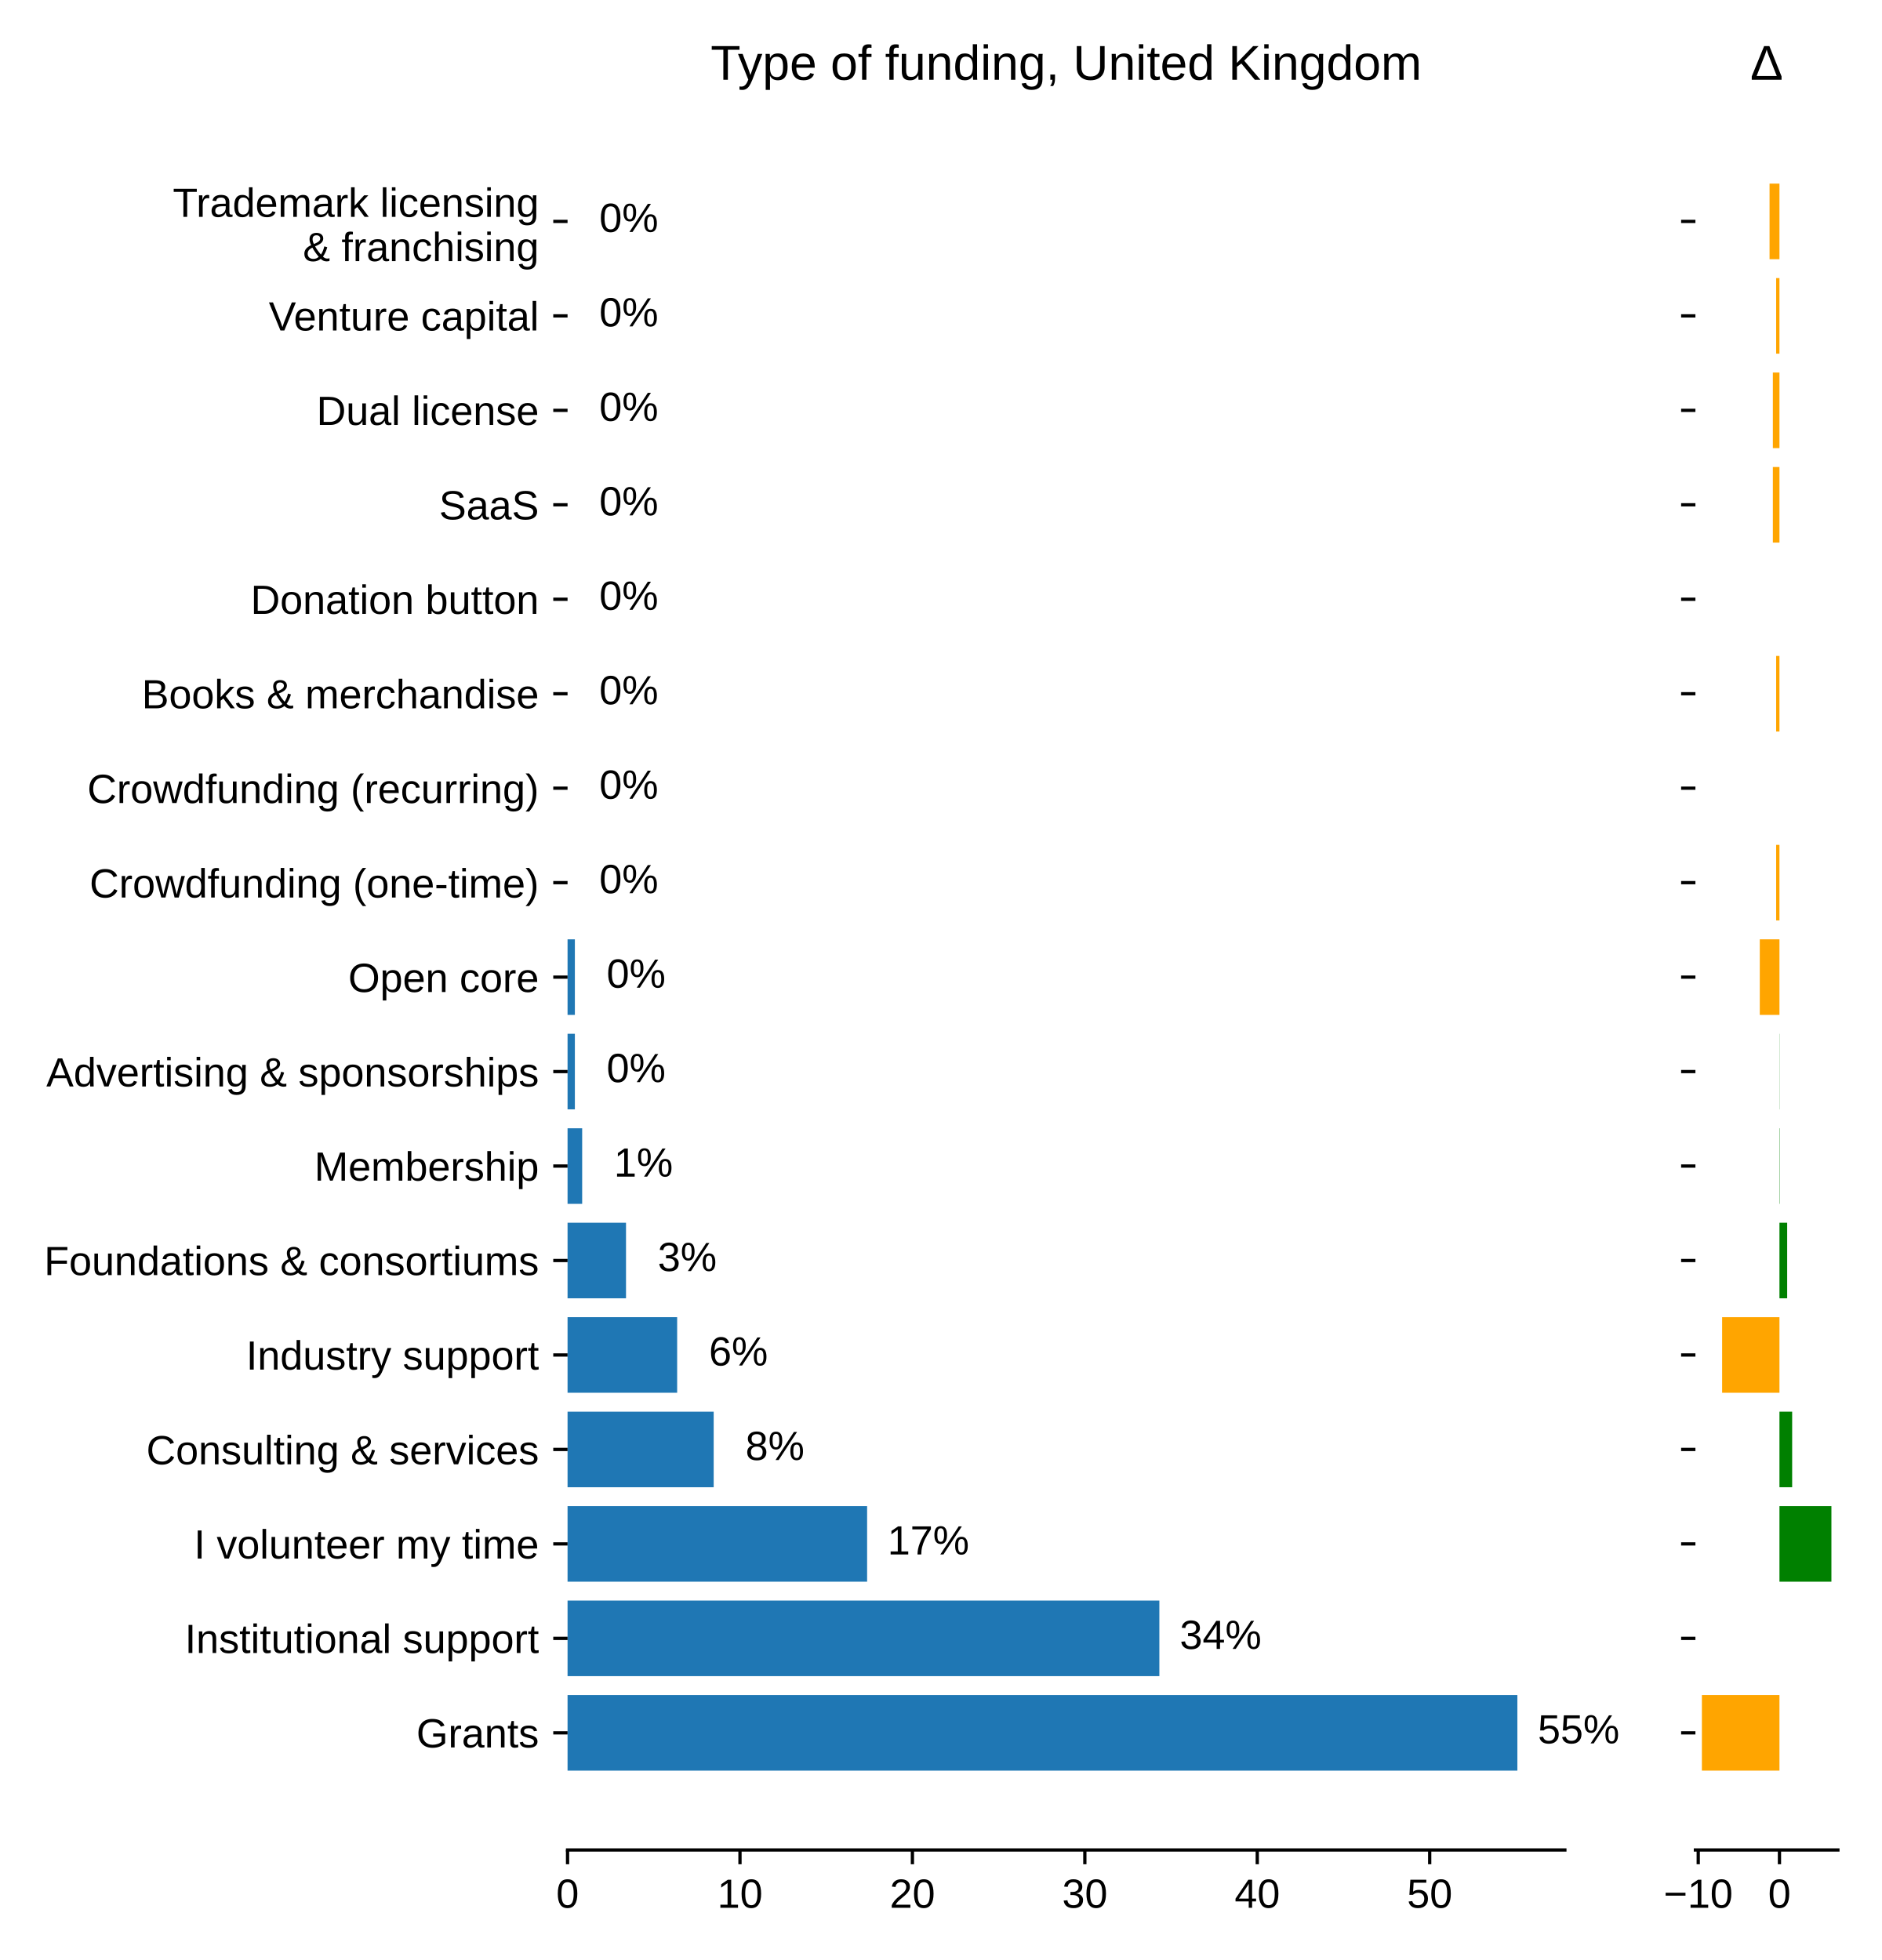
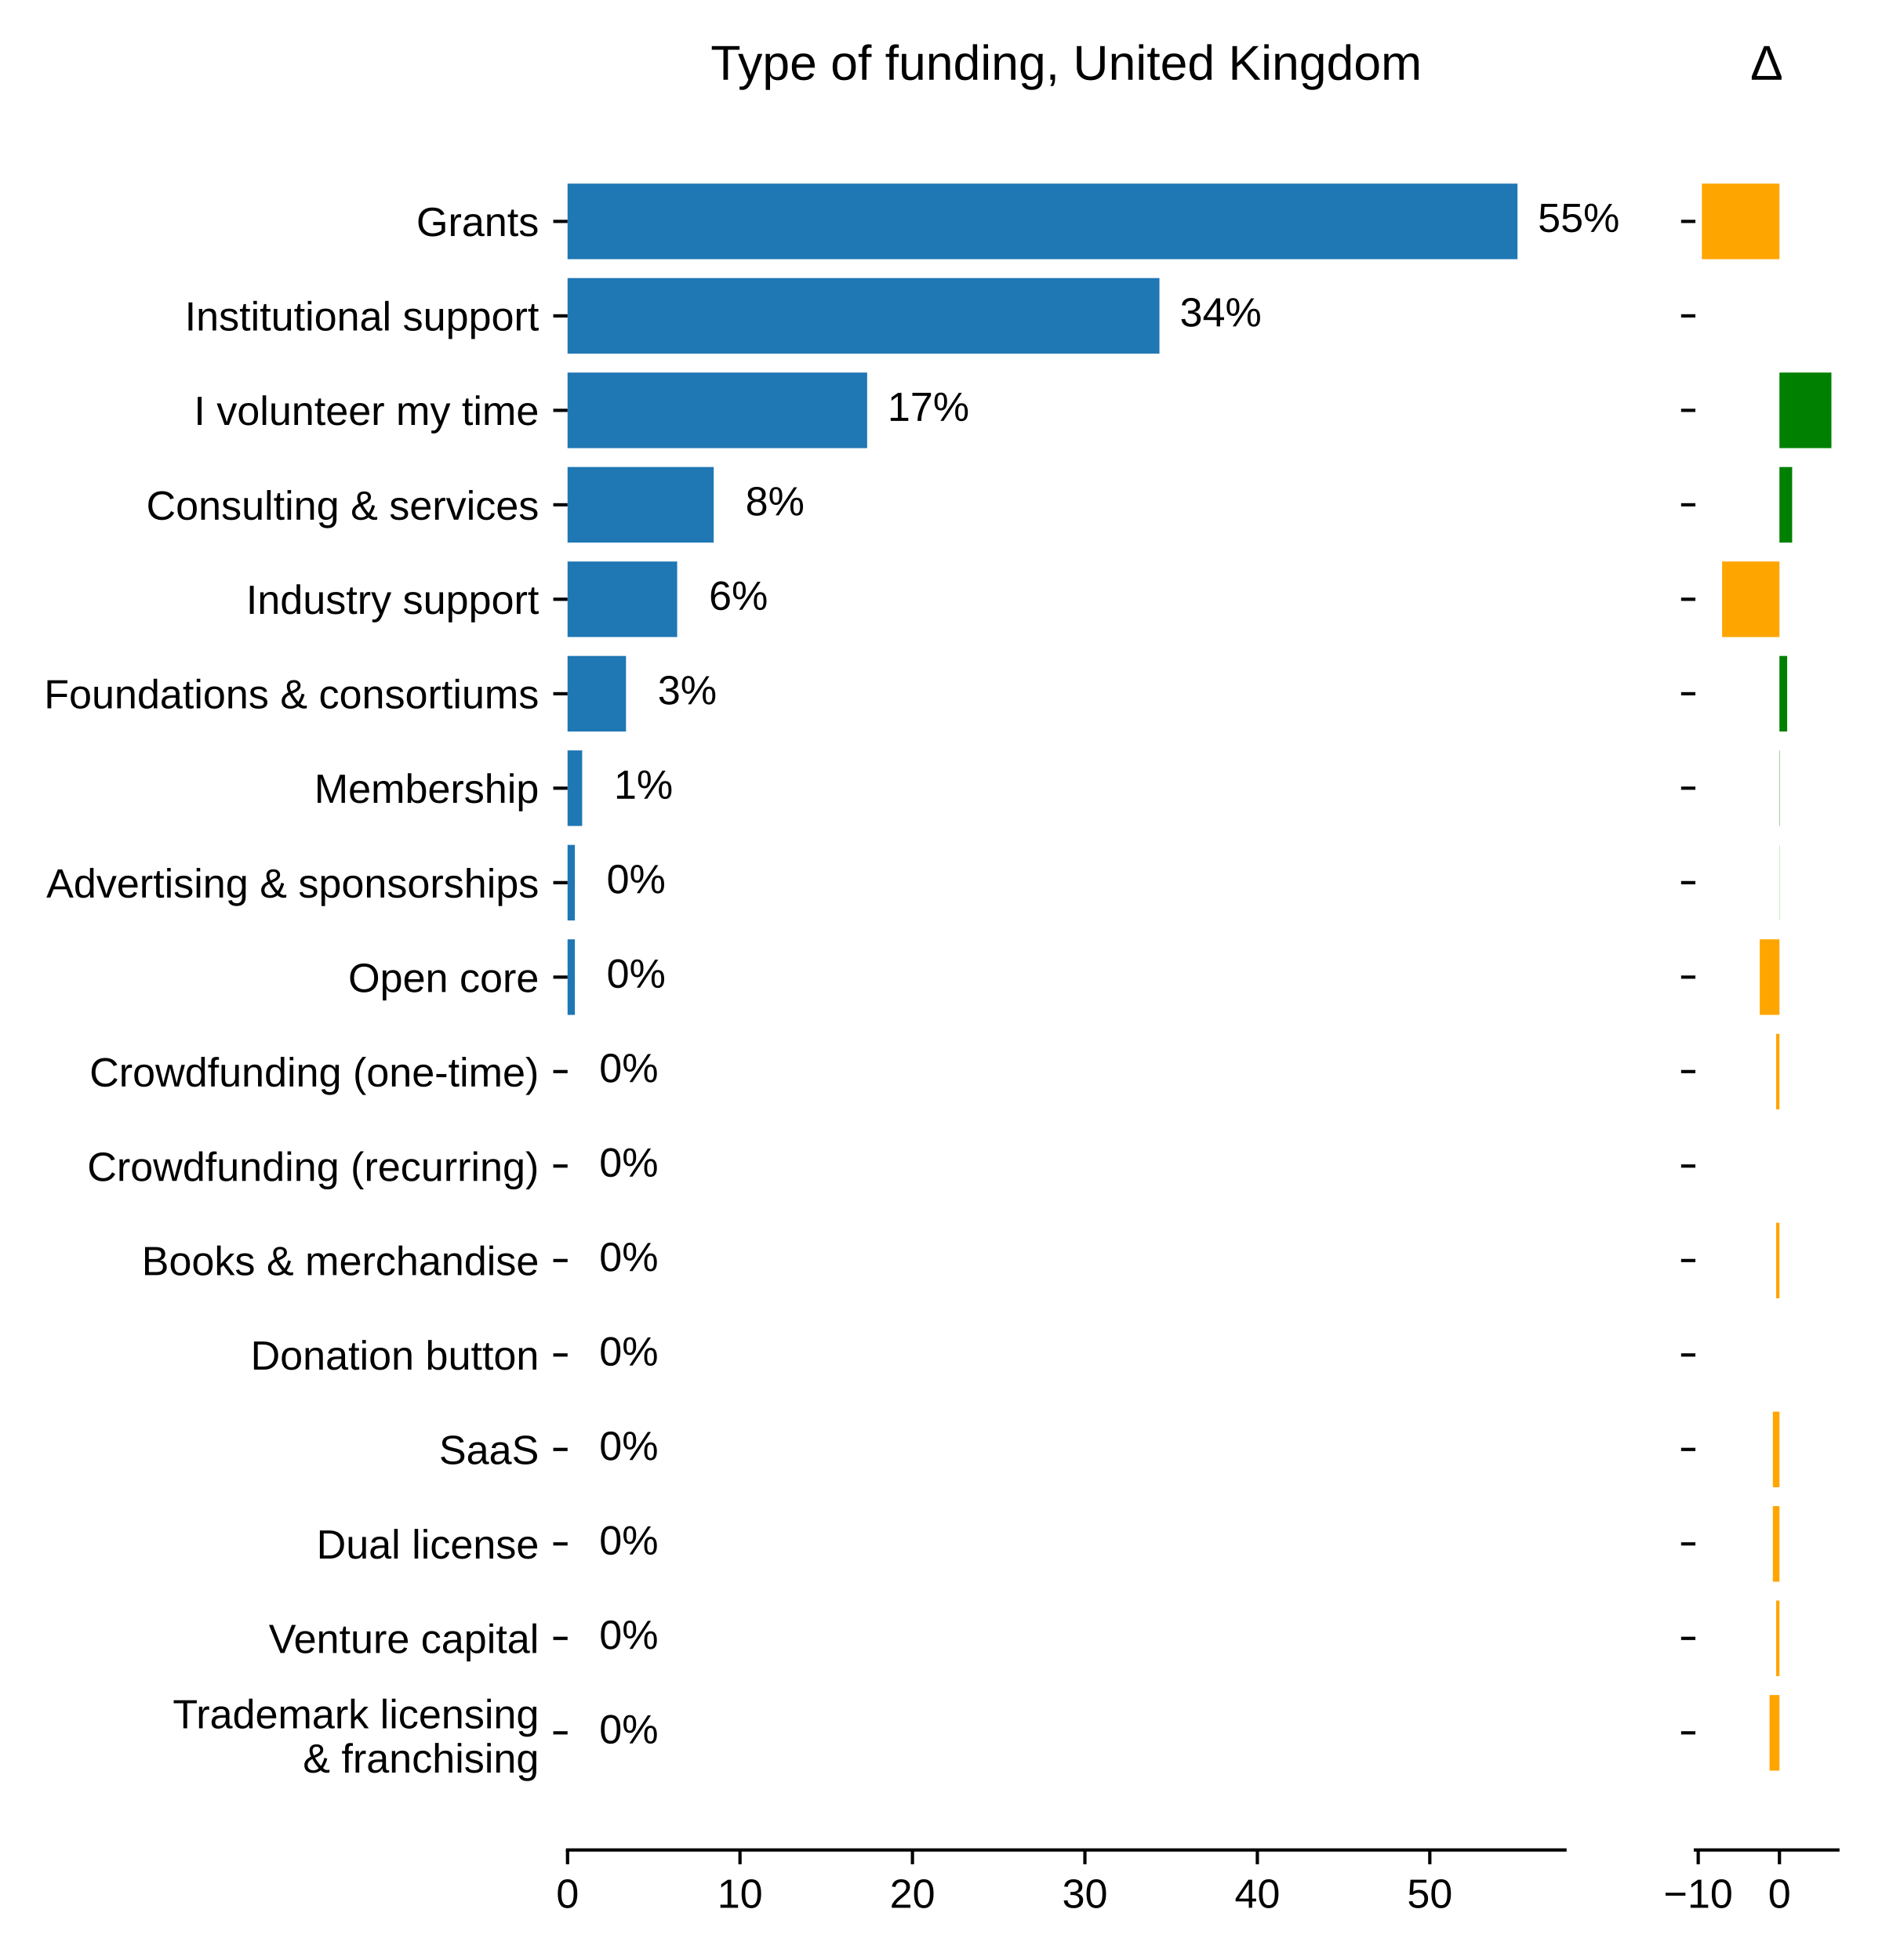
<svg xmlns="http://www.w3.org/2000/svg" xmlns:xlink="http://www.w3.org/1999/xlink" height="480pt" version="1.1" viewBox="0 0 460.8 480" width="460.8pt">
  <defs>
    <style type="text/css">*{stroke-linecap:butt;stroke-linejoin:round;}</style>
  </defs>
  <g id="figure_1">
    <g id="patch_1">
      <path d="M 0 480  L 460.8 480  L 460.8 0  L 0 0  z " style="fill:#ffffff;" />
    </g>
    <g id="axes_1">
      <g id="patch_2">
-         <path d="M 138.964 453.055  L 383.15 453.055  L 383.15 25.536  L 138.964 25.536  z " style="fill:#ffffff;" />
+         <path d="M 138.964 453.055  L 383.18 453.055  L 383.18 25.536  L 138.964 25.536  z " style="fill:#ffffff;" />
      </g>
      <g id="patch_3">
-         <path clip-path="url(#p4cea3a3047)" d="M 138.964 433.622  L 371.522 433.622  L 371.522 415.115  L 138.964 415.115  z " style="fill:#1f77b4;" />
+         <path clip-path="url(#pee7770118e)" d="M 138.964 433.622  L 138.964 433.622  L 138.964 415.115  L 138.964 415.115  z " style="fill:#1f77b4;" />
      </g>
      <g id="patch_4">
-         <path clip-path="url(#p4cea3a3047)" d="M 138.964 410.488  L 283.865 410.488  L 283.865 391.981  L 138.964 391.981  z " style="fill:#1f77b4;" />
+         <path clip-path="url(#pee7770118e)" d="M 138.964 410.488  L 138.964 410.488  L 138.964 391.981  L 138.964 391.981  z " style="fill:#1f77b4;" />
      </g>
      <g id="patch_5">
-         <path clip-path="url(#p4cea3a3047)" d="M 138.964 387.354  L 212.309 387.354  L 212.309 368.846  L 138.964 368.846  z " style="fill:#1f77b4;" />
+         <path clip-path="url(#pee7770118e)" d="M 138.964 387.354  L 138.964 387.354  L 138.964 368.846  L 138.964 368.846  z " style="fill:#1f77b4;" />
      </g>
      <g id="patch_6">
-         <path clip-path="url(#p4cea3a3047)" d="M 138.964 364.22  L 174.742 364.22  L 174.742 345.712  L 138.964 345.712  z " style="fill:#1f77b4;" />
+         <path clip-path="url(#pee7770118e)" d="M 138.964 364.22  L 138.964 364.22  L 138.964 345.712  L 138.964 345.712  z " style="fill:#1f77b4;" />
      </g>
      <g id="patch_7">
-         <path clip-path="url(#p4cea3a3047)" d="M 138.964 341.085  L 165.798 341.085  L 165.798 322.578  L 138.964 322.578  z " style="fill:#1f77b4;" />
+         <path clip-path="url(#pee7770118e)" d="M 138.964 341.085  L 138.964 341.085  L 138.964 322.578  L 138.964 322.578  z " style="fill:#1f77b4;" />
      </g>
      <g id="patch_8">
-         <path clip-path="url(#p4cea3a3047)" d="M 138.964 317.951  L 153.275 317.951  L 153.275 299.444  L 138.964 299.444  z " style="fill:#1f77b4;" />
+         <path clip-path="url(#pee7770118e)" d="M 138.964 317.951  L 138.964 317.951  L 138.964 299.444  L 138.964 299.444  z " style="fill:#1f77b4;" />
      </g>
      <g id="patch_9">
-         <path clip-path="url(#p4cea3a3047)" d="M 138.964 294.817  L 142.542 294.817  L 142.542 276.31  L 138.964 276.31  z " style="fill:#1f77b4;" />
+         <path clip-path="url(#pee7770118e)" d="M 138.964 294.817  L 138.964 294.817  L 138.964 276.31  L 138.964 276.31  z " style="fill:#1f77b4;" />
      </g>
      <g id="patch_10">
-         <path clip-path="url(#p4cea3a3047)" d="M 138.964 271.683  L 140.753 271.683  L 140.753 253.176  L 138.964 253.176  z " style="fill:#1f77b4;" />
+         <path clip-path="url(#pee7770118e)" d="M 138.964 271.683  L 138.964 271.683  L 138.964 253.176  L 138.964 253.176  z " style="fill:#1f77b4;" />
      </g>
      <g id="patch_11">
-         <path clip-path="url(#p4cea3a3047)" d="M 138.964 248.549  L 140.753 248.549  L 140.753 230.041  L 138.964 230.041  z " style="fill:#1f77b4;" />
+         <path clip-path="url(#pee7770118e)" d="M 138.964 248.549  L 140.753 248.549  L 140.753 230.041  L 138.964 230.041  z " style="fill:#1f77b4;" />
      </g>
      <g id="patch_12">
-         <path clip-path="url(#p4cea3a3047)" d="M 138.964 225.415  L 138.964 225.415  L 138.964 206.907  L 138.964 206.907  z " style="fill:#1f77b4;" />
+         <path clip-path="url(#pee7770118e)" d="M 138.964 225.415  L 140.753 225.415  L 140.753 206.907  L 138.964 206.907  z " style="fill:#1f77b4;" />
      </g>
      <g id="patch_13">
-         <path clip-path="url(#p4cea3a3047)" d="M 138.964 202.281  L 138.964 202.281  L 138.964 183.773  L 138.964 183.773  z " style="fill:#1f77b4;" />
+         <path clip-path="url(#pee7770118e)" d="M 138.964 202.281  L 142.542 202.281  L 142.542 183.773  L 138.964 183.773  z " style="fill:#1f77b4;" />
      </g>
      <g id="patch_14">
-         <path clip-path="url(#p4cea3a3047)" d="M 138.964 179.146  L 138.964 179.146  L 138.964 160.639  L 138.964 160.639  z " style="fill:#1f77b4;" />
+         <path clip-path="url(#pee7770118e)" d="M 138.964 179.146  L 153.277 179.146  L 153.277 160.639  L 138.964 160.639  z " style="fill:#1f77b4;" />
      </g>
      <g id="patch_15">
-         <path clip-path="url(#p4cea3a3047)" d="M 138.964 156.012  L 138.964 156.012  L 138.964 137.505  L 138.964 137.505  z " style="fill:#1f77b4;" />
+         <path clip-path="url(#pee7770118e)" d="M 138.964 156.012  L 165.801 156.012  L 165.801 137.505  L 138.964 137.505  z " style="fill:#1f77b4;" />
      </g>
      <g id="patch_16">
-         <path clip-path="url(#p4cea3a3047)" d="M 138.964 132.878  L 138.964 132.878  L 138.964 114.371  L 138.964 114.371  z " style="fill:#1f77b4;" />
+         <path clip-path="url(#pee7770118e)" d="M 138.964 132.878  L 174.747 132.878  L 174.747 114.371  L 138.964 114.371  z " style="fill:#1f77b4;" />
      </g>
      <g id="patch_17">
-         <path clip-path="url(#p4cea3a3047)" d="M 138.964 109.744  L 138.964 109.744  L 138.964 91.237  L 138.964 91.237  z " style="fill:#1f77b4;" />
+         <path clip-path="url(#pee7770118e)" d="M 138.964 109.744  L 212.318 109.744  L 212.318 91.237  L 138.964 91.237  z " style="fill:#1f77b4;" />
      </g>
      <g id="patch_18">
-         <path clip-path="url(#p4cea3a3047)" d="M 138.964 86.61  L 138.964 86.61  L 138.964 68.102  L 138.964 68.102  z " style="fill:#1f77b4;" />
+         <path clip-path="url(#pee7770118e)" d="M 138.964 86.61  L 283.883 86.61  L 283.883 68.102  L 138.964 68.102  z " style="fill:#1f77b4;" />
      </g>
      <g id="patch_19">
-         <path clip-path="url(#p4cea3a3047)" d="M 138.964 63.476  L 138.964 63.476  L 138.964 44.968  L 138.964 44.968  z " style="fill:#1f77b4;" />
+         <path clip-path="url(#pee7770118e)" d="M 138.964 63.476  L 371.551 63.476  L 371.551 44.968  L 138.964 44.968  z " style="fill:#1f77b4;" />
      </g>
      <g id="matplotlib.axis_1">
        <g id="xtick_1">
          <g id="line2d_1">
            <defs>
              <path d="M 0 0  L 0 3.5  " id="mc3a356a46d" style="stroke:#000000;stroke-width:0.8;" />
            </defs>
            <g>
              <use style="stroke:#000000;stroke-width:0.8;" x="138.964" xlink:href="#mc3a356a46d" y="453.055" />
            </g>
          </g>
          <g id="text_1">
            <text style="font-family:Arial;font-size:10px;font-stretch:normal;font-style:normal;font-weight:normal;text-anchor:middle;" transform="rotate(-0, 138.9641, 467.2125)" x="138.964" y="467.212">0</text>
          </g>
        </g>
        <g id="xtick_2">
          <g id="line2d_2">
            <g>
-               <use style="stroke:#000000;stroke-width:0.8;" x="181.182" xlink:href="#mc3a356a46d" y="453.055" />
+               <use style="stroke:#000000;stroke-width:0.8;" x="181.187" xlink:href="#mc3a356a46d" y="453.055" />
            </g>
          </g>
          <g id="text_2">
-             <text style="font-family:Arial;font-size:10px;font-stretch:normal;font-style:normal;font-weight:normal;text-anchor:middle;" transform="rotate(-0, 181.1822, 467.2125)" x="181.182" y="467.212">10</text>
+             <text style="font-family:Arial;font-size:10px;font-stretch:normal;font-style:normal;font-weight:normal;text-anchor:middle;" transform="rotate(-0, 181.1875, 467.2125)" x="181.187" y="467.212">10</text>
          </g>
        </g>
        <g id="xtick_3">
          <g id="line2d_3">
            <g>
-               <use style="stroke:#000000;stroke-width:0.8;" x="223.4" xlink:href="#mc3a356a46d" y="453.055" />
+               <use style="stroke:#000000;stroke-width:0.8;" x="223.411" xlink:href="#mc3a356a46d" y="453.055" />
            </g>
          </g>
          <g id="text_3">
-             <text style="font-family:Arial;font-size:10px;font-stretch:normal;font-style:normal;font-weight:normal;text-anchor:middle;" transform="rotate(-0, 223.4004, 467.2125)" x="223.4" y="467.212">20</text>
+             <text style="font-family:Arial;font-size:10px;font-stretch:normal;font-style:normal;font-weight:normal;text-anchor:middle;" transform="rotate(-0, 223.4109, 467.2125)" x="223.411" y="467.212">20</text>
          </g>
        </g>
        <g id="xtick_4">
          <g id="line2d_4">
            <g>
-               <use style="stroke:#000000;stroke-width:0.8;" x="265.619" xlink:href="#mc3a356a46d" y="453.055" />
+               <use style="stroke:#000000;stroke-width:0.8;" x="265.634" xlink:href="#mc3a356a46d" y="453.055" />
            </g>
          </g>
          <g id="text_4">
-             <text style="font-family:Arial;font-size:10px;font-stretch:normal;font-style:normal;font-weight:normal;text-anchor:middle;" transform="rotate(-0, 265.6186, 467.2125)" x="265.619" y="467.212">30</text>
+             <text style="font-family:Arial;font-size:10px;font-stretch:normal;font-style:normal;font-weight:normal;text-anchor:middle;" transform="rotate(-0, 265.6343, 467.2125)" x="265.634" y="467.212">30</text>
          </g>
        </g>
        <g id="xtick_5">
          <g id="line2d_5">
            <g>
-               <use style="stroke:#000000;stroke-width:0.8;" x="307.837" xlink:href="#mc3a356a46d" y="453.055" />
+               <use style="stroke:#000000;stroke-width:0.8;" x="307.858" xlink:href="#mc3a356a46d" y="453.055" />
            </g>
          </g>
          <g id="text_5">
-             <text style="font-family:Arial;font-size:10px;font-stretch:normal;font-style:normal;font-weight:normal;text-anchor:middle;" transform="rotate(-0, 307.8368, 467.2125)" x="307.837" y="467.212">40</text>
+             <text style="font-family:Arial;font-size:10px;font-stretch:normal;font-style:normal;font-weight:normal;text-anchor:middle;" transform="rotate(-0, 307.8577, 467.2125)" x="307.858" y="467.212">40</text>
          </g>
        </g>
        <g id="xtick_6">
          <g id="line2d_6">
            <g>
-               <use style="stroke:#000000;stroke-width:0.8;" x="350.055" xlink:href="#mc3a356a46d" y="453.055" />
+               <use style="stroke:#000000;stroke-width:0.8;" x="350.081" xlink:href="#mc3a356a46d" y="453.055" />
            </g>
          </g>
          <g id="text_6">
-             <text style="font-family:Arial;font-size:10px;font-stretch:normal;font-style:normal;font-weight:normal;text-anchor:middle;" transform="rotate(-0, 350.055, 467.2125)" x="350.055" y="467.212">50</text>
+             <text style="font-family:Arial;font-size:10px;font-stretch:normal;font-style:normal;font-weight:normal;text-anchor:middle;" transform="rotate(-0, 350.0811, 467.2125)" x="350.081" y="467.212">50</text>
          </g>
        </g>
      </g>
      <g id="matplotlib.axis_2">
        <g id="ytick_1">
          <g id="line2d_7">
            <defs>
              <path d="M 0 0  L -3.5 0  " id="m82278324de" style="stroke:#000000;stroke-width:0.8;" />
            </defs>
            <g>
              <use style="stroke:#000000;stroke-width:0.8;" x="138.964" xlink:href="#m82278324de" y="424.368" />
            </g>
          </g>
          <g id="text_7">
-             <text style="font-family:Arial;font-size:10px;font-stretch:normal;font-style:normal;font-weight:normal;text-anchor:end;" transform="rotate(-0, 131.9641, 427.9472)" x="131.964" y="427.947">Grants</text>
+             <text style="font-family:Arial;font-size:10px;font-stretch:normal;font-style:normal;font-weight:normal;" transform="translate(42.31094 423.2551)">Trademark licensing</text>
+             <text style="font-family:Arial;font-size:10px;font-stretch:normal;font-style:normal;font-weight:normal;" transform="translate(74.15937 434.0954)">&amp; franchising</text>
          </g>
        </g>
        <g id="ytick_2">
          <g id="line2d_8">
            <g>
              <use style="stroke:#000000;stroke-width:0.8;" x="138.964" xlink:href="#m82278324de" y="401.234" />
            </g>
          </g>
          <g id="text_8">
-             <text style="font-family:Arial;font-size:10px;font-stretch:normal;font-style:normal;font-weight:normal;text-anchor:end;" transform="rotate(-0, 131.9641, 404.8131)" x="131.964" y="404.813">Institutional support</text>
+             <text style="font-family:Arial;font-size:10px;font-stretch:normal;font-style:normal;font-weight:normal;text-anchor:end;" transform="rotate(-0, 131.9641, 404.8131)" x="131.964" y="404.813">Venture capital</text>
          </g>
        </g>
        <g id="ytick_3">
          <g id="line2d_9">
            <g>
              <use style="stroke:#000000;stroke-width:0.8;" x="138.964" xlink:href="#m82278324de" y="378.1" />
            </g>
          </g>
          <g id="text_9">
-             <text style="font-family:Arial;font-size:10px;font-stretch:normal;font-style:normal;font-weight:normal;text-anchor:end;" transform="rotate(-0, 131.9641, 381.679)" x="131.964" y="381.679">I volunteer my time</text>
+             <text style="font-family:Arial;font-size:10px;font-stretch:normal;font-style:normal;font-weight:normal;text-anchor:end;" transform="rotate(-0, 131.9641, 381.679)" x="131.964" y="381.679">Dual license</text>
          </g>
        </g>
        <g id="ytick_4">
          <g id="line2d_10">
            <g>
              <use style="stroke:#000000;stroke-width:0.8;" x="138.964" xlink:href="#m82278324de" y="354.966" />
            </g>
          </g>
          <g id="text_10">
-             <text style="font-family:Arial;font-size:10px;font-stretch:normal;font-style:normal;font-weight:normal;text-anchor:end;" transform="rotate(-0, 131.9641, 358.6057)" x="131.964" y="358.606">Consulting &amp; services</text>
+             <text style="font-family:Arial;font-size:10px;font-stretch:normal;font-style:normal;font-weight:normal;text-anchor:end;" transform="rotate(-0, 131.9641, 358.5448)" x="131.964" y="358.545">SaaS</text>
          </g>
        </g>
        <g id="ytick_5">
          <g id="line2d_11">
            <g>
              <use style="stroke:#000000;stroke-width:0.8;" x="138.964" xlink:href="#m82278324de" y="331.832" />
            </g>
          </g>
          <g id="text_11">
-             <text style="font-family:Arial;font-size:10px;font-stretch:normal;font-style:normal;font-weight:normal;text-anchor:end;" transform="rotate(-0, 131.9641, 335.4107)" x="131.964" y="335.411">Industry support</text>
+             <text style="font-family:Arial;font-size:10px;font-stretch:normal;font-style:normal;font-weight:normal;text-anchor:end;" transform="rotate(-0, 131.9641, 335.4107)" x="131.964" y="335.411">Donation button</text>
          </g>
        </g>
        <g id="ytick_6">
          <g id="line2d_12">
            <g>
              <use style="stroke:#000000;stroke-width:0.8;" x="138.964" xlink:href="#m82278324de" y="308.698" />
            </g>
          </g>
          <g id="text_12">
-             <text style="font-family:Arial;font-size:10px;font-stretch:normal;font-style:normal;font-weight:normal;text-anchor:end;" transform="rotate(-0, 131.9641, 312.2765)" x="131.964" y="312.277">Foundations &amp; consortiums</text>
+             <text style="font-family:Arial;font-size:10px;font-stretch:normal;font-style:normal;font-weight:normal;text-anchor:end;" transform="rotate(-0, 131.9641, 312.2765)" x="131.964" y="312.277">Books &amp; merchandise</text>
          </g>
        </g>
        <g id="ytick_7">
          <g id="line2d_13">
            <g>
              <use style="stroke:#000000;stroke-width:0.8;" x="138.964" xlink:href="#m82278324de" y="285.563" />
            </g>
          </g>
          <g id="text_13">
-             <text style="font-family:Arial;font-size:10px;font-stretch:normal;font-style:normal;font-weight:normal;text-anchor:end;" transform="rotate(-0, 131.9641, 289.1424)" x="131.964" y="289.142">Membership</text>
+             <text style="font-family:Arial;font-size:10px;font-stretch:normal;font-style:normal;font-weight:normal;text-anchor:end;" transform="rotate(-0, 131.9641, 289.2033)" x="131.964" y="289.203">Crowdfunding (recurring)</text>
          </g>
        </g>
        <g id="ytick_8">
          <g id="line2d_14">
            <g>
              <use style="stroke:#000000;stroke-width:0.8;" x="138.964" xlink:href="#m82278324de" y="262.429" />
            </g>
          </g>
          <g id="text_14">
-             <text style="font-family:Arial;font-size:10px;font-stretch:normal;font-style:normal;font-weight:normal;text-anchor:end;" transform="rotate(-0, 131.9641, 266.0691)" x="131.964" y="266.069">Advertising &amp; sponsorships</text>
+             <text style="font-family:Arial;font-size:10px;font-stretch:normal;font-style:normal;font-weight:normal;text-anchor:end;" transform="rotate(-0, 131.9641, 266.0691)" x="131.964" y="266.069">Crowdfunding (one-time)</text>
          </g>
        </g>
        <g id="ytick_9">
          <g id="line2d_15">
            <g>
              <use style="stroke:#000000;stroke-width:0.8;" x="138.964" xlink:href="#m82278324de" y="239.295" />
            </g>
          </g>
          <g id="text_15">
            <text style="font-family:Arial;font-size:10px;font-stretch:normal;font-style:normal;font-weight:normal;text-anchor:end;" transform="rotate(-0, 131.9641, 242.9381)" x="131.964" y="242.938">Open core</text>
          </g>
        </g>
        <g id="ytick_10">
          <g id="line2d_16">
            <g>
              <use style="stroke:#000000;stroke-width:0.8;" x="138.964" xlink:href="#m82278324de" y="216.161" />
            </g>
          </g>
          <g id="text_16">
-             <text style="font-family:Arial;font-size:10px;font-stretch:normal;font-style:normal;font-weight:normal;text-anchor:end;" transform="rotate(-0, 131.9641, 219.8009)" x="131.964" y="219.801">Crowdfunding (one-time)</text>
+             <text style="font-family:Arial;font-size:10px;font-stretch:normal;font-style:normal;font-weight:normal;text-anchor:end;" transform="rotate(-0, 131.9641, 219.8009)" x="131.964" y="219.801">Advertising &amp; sponsorships</text>
          </g>
        </g>
        <g id="ytick_11">
          <g id="line2d_17">
            <g>
              <use style="stroke:#000000;stroke-width:0.8;" x="138.964" xlink:href="#m82278324de" y="193.027" />
            </g>
          </g>
          <g id="text_17">
-             <text style="font-family:Arial;font-size:10px;font-stretch:normal;font-style:normal;font-weight:normal;text-anchor:end;" transform="rotate(-0, 131.9641, 196.6667)" x="131.964" y="196.667">Crowdfunding (recurring)</text>
+             <text style="font-family:Arial;font-size:10px;font-stretch:normal;font-style:normal;font-weight:normal;text-anchor:end;" transform="rotate(-0, 131.9641, 196.6058)" x="131.964" y="196.606">Membership</text>
          </g>
        </g>
        <g id="ytick_12">
          <g id="line2d_18">
            <g>
              <use style="stroke:#000000;stroke-width:0.8;" x="138.964" xlink:href="#m82278324de" y="169.893" />
            </g>
          </g>
          <g id="text_18">
-             <text style="font-family:Arial;font-size:10px;font-stretch:normal;font-style:normal;font-weight:normal;text-anchor:end;" transform="rotate(-0, 131.9641, 173.4716)" x="131.964" y="173.472">Books &amp; merchandise</text>
+             <text style="font-family:Arial;font-size:10px;font-stretch:normal;font-style:normal;font-weight:normal;text-anchor:end;" transform="rotate(-0, 131.9641, 173.4716)" x="131.964" y="173.472">Foundations &amp; consortiums</text>
          </g>
        </g>
        <g id="ytick_13">
          <g id="line2d_19">
            <g>
              <use style="stroke:#000000;stroke-width:0.8;" x="138.964" xlink:href="#m82278324de" y="146.759" />
            </g>
          </g>
          <g id="text_19">
-             <text style="font-family:Arial;font-size:10px;font-stretch:normal;font-style:normal;font-weight:normal;text-anchor:end;" transform="rotate(-0, 131.9641, 150.3375)" x="131.964" y="150.337">Donation button</text>
+             <text style="font-family:Arial;font-size:10px;font-stretch:normal;font-style:normal;font-weight:normal;text-anchor:end;" transform="rotate(-0, 131.9641, 150.3375)" x="131.964" y="150.337">Industry support</text>
          </g>
        </g>
        <g id="ytick_14">
          <g id="line2d_20">
            <g>
              <use style="stroke:#000000;stroke-width:0.8;" x="138.964" xlink:href="#m82278324de" y="123.624" />
            </g>
          </g>
          <g id="text_20">
-             <text style="font-family:Arial;font-size:10px;font-stretch:normal;font-style:normal;font-weight:normal;text-anchor:end;" transform="rotate(-0, 131.9641, 127.2033)" x="131.964" y="127.203">SaaS</text>
+             <text style="font-family:Arial;font-size:10px;font-stretch:normal;font-style:normal;font-weight:normal;text-anchor:end;" transform="rotate(-0, 131.9641, 127.2643)" x="131.964" y="127.264">Consulting &amp; services</text>
          </g>
        </g>
        <g id="ytick_15">
          <g id="line2d_21">
            <g>
              <use style="stroke:#000000;stroke-width:0.8;" x="138.964" xlink:href="#m82278324de" y="100.49" />
            </g>
          </g>
          <g id="text_21">
-             <text style="font-family:Arial;font-size:10px;font-stretch:normal;font-style:normal;font-weight:normal;text-anchor:end;" transform="rotate(-0, 131.9641, 104.0692)" x="131.964" y="104.069">Dual license</text>
+             <text style="font-family:Arial;font-size:10px;font-stretch:normal;font-style:normal;font-weight:normal;text-anchor:end;" transform="rotate(-0, 131.9641, 104.0692)" x="131.964" y="104.069">I volunteer my time</text>
          </g>
        </g>
        <g id="ytick_16">
          <g id="line2d_22">
            <g>
              <use style="stroke:#000000;stroke-width:0.8;" x="138.964" xlink:href="#m82278324de" y="77.356" />
            </g>
          </g>
          <g id="text_22">
-             <text style="font-family:Arial;font-size:10px;font-stretch:normal;font-style:normal;font-weight:normal;text-anchor:end;" transform="rotate(-0, 131.9641, 80.93502)" x="131.964" y="80.935">Venture capital</text>
+             <text style="font-family:Arial;font-size:10px;font-stretch:normal;font-style:normal;font-weight:normal;text-anchor:end;" transform="rotate(-0, 131.9641, 80.93502)" x="131.964" y="80.935">Institutional support</text>
          </g>
        </g>
        <g id="ytick_17">
          <g id="line2d_23">
            <g>
              <use style="stroke:#000000;stroke-width:0.8;" x="138.964" xlink:href="#m82278324de" y="54.222" />
            </g>
          </g>
          <g id="text_23">
-             <text style="font-family:Arial;font-size:10px;font-stretch:normal;font-style:normal;font-weight:normal;" transform="translate(42.31094 53.10869)">Trademark licensing</text>
-             <text style="font-family:Arial;font-size:10px;font-stretch:normal;font-style:normal;font-weight:normal;" transform="translate(74.15937 63.949)">&amp; franchising</text>
+             <text style="font-family:Arial;font-size:10px;font-stretch:normal;font-style:normal;font-weight:normal;text-anchor:end;" transform="rotate(-0, 131.9641, 57.80087)" x="131.964" y="57.801">Grants</text>
          </g>
        </g>
      </g>
      <g id="patch_20">
-         <path d="M 138.964 453.055  L 383.15 453.055  " style="fill:none;stroke:#000000;stroke-linecap:square;stroke-linejoin:miter;stroke-width:0.8;" />
+         <path d="M 138.964 453.055  L 383.18 453.055  " style="fill:none;stroke:#000000;stroke-linecap:square;stroke-linejoin:miter;stroke-width:0.8;" />
      </g>
      <g id="text_24">
-         <text style="font-family:Arial;font-size:10px;font-stretch:normal;font-style:normal;font-weight:normal;text-anchor:middle;" transform="rotate(-0, 386.5219, 426.9535)" x="386.522" y="426.954">55%</text>
+         <text style="font-family:Arial;font-size:10px;font-stretch:normal;font-style:normal;font-weight:normal;text-anchor:middle;" transform="rotate(-0, 153.9641, 426.9535)" x="153.964" y="426.954">0%</text>
      </g>
      <g id="text_25">
-         <text style="font-family:Arial;font-size:10px;font-stretch:normal;font-style:normal;font-weight:normal;text-anchor:middle;" transform="rotate(-0, 298.8655, 403.8194)" x="298.865" y="403.819">34%</text>
+         <text style="font-family:Arial;font-size:10px;font-stretch:normal;font-style:normal;font-weight:normal;text-anchor:middle;" transform="rotate(-0, 153.9641, 403.8194)" x="153.964" y="403.819">0%</text>
      </g>
      <g id="text_26">
-         <text style="font-family:Arial;font-size:10px;font-stretch:normal;font-style:normal;font-weight:normal;text-anchor:middle;" transform="rotate(-0, 227.3092, 380.6852)" x="227.309" y="380.685">17%</text>
+         <text style="font-family:Arial;font-size:10px;font-stretch:normal;font-style:normal;font-weight:normal;text-anchor:middle;" transform="rotate(-0, 153.9641, 380.6852)" x="153.964" y="380.685">0%</text>
      </g>
      <g id="text_27">
-         <text style="font-family:Arial;font-size:10px;font-stretch:normal;font-style:normal;font-weight:normal;text-anchor:middle;" transform="rotate(-0, 189.7422, 357.5511)" x="189.742" y="357.551">8%</text>
+         <text style="font-family:Arial;font-size:10px;font-stretch:normal;font-style:normal;font-weight:normal;text-anchor:middle;" transform="rotate(-0, 153.9641, 357.5511)" x="153.964" y="357.551">0%</text>
      </g>
      <g id="text_28">
-         <text style="font-family:Arial;font-size:10px;font-stretch:normal;font-style:normal;font-weight:normal;text-anchor:middle;" transform="rotate(-0, 180.7977, 334.4169)" x="180.798" y="334.417">6%</text>
+         <text style="font-family:Arial;font-size:10px;font-stretch:normal;font-style:normal;font-weight:normal;text-anchor:middle;" transform="rotate(-0, 153.9641, 334.4169)" x="153.964" y="334.417">0%</text>
      </g>
      <g id="text_29">
-         <text style="font-family:Arial;font-size:10px;font-stretch:normal;font-style:normal;font-weight:normal;text-anchor:middle;" transform="rotate(-0, 168.2753, 311.2828)" x="168.275" y="311.283">3%</text>
+         <text style="font-family:Arial;font-size:10px;font-stretch:normal;font-style:normal;font-weight:normal;text-anchor:middle;" transform="rotate(-0, 153.9641, 311.2828)" x="153.964" y="311.283">0%</text>
      </g>
      <g id="text_30">
-         <text style="font-family:Arial;font-size:10px;font-stretch:normal;font-style:normal;font-weight:normal;text-anchor:middle;" transform="rotate(-0, 157.5419, 288.1486)" x="157.542" y="288.149">1%</text>
+         <text style="font-family:Arial;font-size:10px;font-stretch:normal;font-style:normal;font-weight:normal;text-anchor:middle;" transform="rotate(-0, 153.9641, 288.1486)" x="153.964" y="288.149">0%</text>
      </g>
      <g id="text_31">
-         <text style="font-family:Arial;font-size:10px;font-stretch:normal;font-style:normal;font-weight:normal;text-anchor:middle;" transform="rotate(-0, 155.753, 265.0145)" x="155.753" y="265.014">0%</text>
+         <text style="font-family:Arial;font-size:10px;font-stretch:normal;font-style:normal;font-weight:normal;text-anchor:middle;" transform="rotate(-0, 153.9641, 265.0145)" x="153.964" y="265.014">0%</text>
      </g>
      <g id="text_32">
-         <text style="font-family:Arial;font-size:10px;font-stretch:normal;font-style:normal;font-weight:normal;text-anchor:middle;" transform="rotate(-0, 155.753, 241.8803)" x="155.753" y="241.88">0%</text>
+         <text style="font-family:Arial;font-size:10px;font-stretch:normal;font-style:normal;font-weight:normal;text-anchor:middle;" transform="rotate(-0, 155.7532, 241.8803)" x="155.753" y="241.88">0%</text>
      </g>
      <g id="text_33">
-         <text style="font-family:Arial;font-size:10px;font-stretch:normal;font-style:normal;font-weight:normal;text-anchor:middle;" transform="rotate(-0, 153.9641, 218.7462)" x="153.964" y="218.746">0%</text>
+         <text style="font-family:Arial;font-size:10px;font-stretch:normal;font-style:normal;font-weight:normal;text-anchor:middle;" transform="rotate(-0, 155.7532, 218.7462)" x="155.753" y="218.746">0%</text>
      </g>
      <g id="text_34">
-         <text style="font-family:Arial;font-size:10px;font-stretch:normal;font-style:normal;font-weight:normal;text-anchor:middle;" transform="rotate(-0, 153.9641, 195.612)" x="153.964" y="195.612">0%</text>
+         <text style="font-family:Arial;font-size:10px;font-stretch:normal;font-style:normal;font-weight:normal;text-anchor:middle;" transform="rotate(-0, 157.5423, 195.612)" x="157.542" y="195.612">1%</text>
      </g>
      <g id="text_35">
-         <text style="font-family:Arial;font-size:10px;font-stretch:normal;font-style:normal;font-weight:normal;text-anchor:middle;" transform="rotate(-0, 153.9641, 172.4779)" x="153.964" y="172.478">0%</text>
+         <text style="font-family:Arial;font-size:10px;font-stretch:normal;font-style:normal;font-weight:normal;text-anchor:middle;" transform="rotate(-0, 168.2771, 172.4779)" x="168.277" y="172.478">3%</text>
      </g>
      <g id="text_36">
-         <text style="font-family:Arial;font-size:10px;font-stretch:normal;font-style:normal;font-weight:normal;text-anchor:middle;" transform="rotate(-0, 153.9641, 149.3437)" x="153.964" y="149.344">0%</text>
+         <text style="font-family:Arial;font-size:10px;font-stretch:normal;font-style:normal;font-weight:normal;text-anchor:middle;" transform="rotate(-0, 180.801, 149.3437)" x="180.801" y="149.344">6%</text>
      </g>
      <g id="text_37">
-         <text style="font-family:Arial;font-size:10px;font-stretch:normal;font-style:normal;font-weight:normal;text-anchor:middle;" transform="rotate(-0, 153.9641, 126.2096)" x="153.964" y="126.21">0%</text>
+         <text style="font-family:Arial;font-size:10px;font-stretch:normal;font-style:normal;font-weight:normal;text-anchor:middle;" transform="rotate(-0, 189.7466, 126.2096)" x="189.747" y="126.21">8%</text>
      </g>
      <g id="text_38">
-         <text style="font-family:Arial;font-size:10px;font-stretch:normal;font-style:normal;font-weight:normal;text-anchor:middle;" transform="rotate(-0, 153.9641, 103.0754)" x="153.964" y="103.075">0%</text>
+         <text style="font-family:Arial;font-size:10px;font-stretch:normal;font-style:normal;font-weight:normal;text-anchor:middle;" transform="rotate(-0, 227.3183, 103.0754)" x="227.318" y="103.075">17%</text>
      </g>
      <g id="text_39">
-         <text style="font-family:Arial;font-size:10px;font-stretch:normal;font-style:normal;font-weight:normal;text-anchor:middle;" transform="rotate(-0, 153.9641, 79.94127)" x="153.964" y="79.941">0%</text>
+         <text style="font-family:Arial;font-size:10px;font-stretch:normal;font-style:normal;font-weight:normal;text-anchor:middle;" transform="rotate(-0, 298.8834, 79.94127)" x="298.883" y="79.941">34%</text>
      </g>
      <g id="text_40">
-         <text style="font-family:Arial;font-size:10px;font-stretch:normal;font-style:normal;font-weight:normal;text-anchor:middle;" transform="rotate(-0, 153.9641, 56.80712)" x="153.964" y="56.807">0%</text>
+         <text style="font-family:Arial;font-size:10px;font-stretch:normal;font-style:normal;font-weight:normal;text-anchor:middle;" transform="rotate(-0, 386.5506, 56.80712)" x="386.551" y="56.807">55%</text>
      </g>
      <g id="text_41">
-         <text style="font-family:Arial;font-size:12px;font-stretch:normal;font-style:normal;font-weight:normal;text-anchor:middle;" transform="rotate(-0, 261.0569, 19.53562)" x="261.057" y="19.536">Type of funding, United Kingdom</text>
+         <text style="font-family:Arial;font-size:12px;font-stretch:normal;font-style:normal;font-weight:normal;text-anchor:middle;" transform="rotate(-0, 261.072, 19.53562)" x="261.072" y="19.536">Type of funding, United Kingdom</text>
      </g>
    </g>
    <g id="axes_2">
      <g id="patch_21">
-         <path d="M 415.116 453.055  L 450 453.055  L 450 25.536  L 415.116 25.536  z " style="fill:#ffffff;" />
+         <path d="M 415.112 453.055  L 450 453.055  L 450 25.536  L 415.112 25.536  z " style="fill:#ffffff;" />
      </g>
      <g id="patch_22">
-         <path clip-path="url(#pe3f9a37880)" d="M 435.692 433.622  L 416.702 433.622  L 416.702 415.115  L 435.692 415.115  z " style="fill:#ffa500;" />
+         <path clip-path="url(#p019b7b5aed)" d="M 435.691 433.622  L 433.265 433.622  L 433.265 415.115  L 435.691 415.115  z " style="fill:#ffa500;" />
      </g>
      <g id="patch_23">
-         <path clip-path="url(#pe3f9a37880)" d="M 0 0  z " style="fill:#ffa500;" />
+         <path clip-path="url(#p019b7b5aed)" d="M 435.691 410.488  L 434.882 410.488  L 434.882 391.981  L 435.691 391.981  z " style="fill:#ffa500;" />
      </g>
      <g id="patch_24">
-         <path clip-path="url(#pe3f9a37880)" d="M 435.692 387.354  L 448.414 387.354  L 448.414 368.846  L 435.692 368.846  z " style="fill:#008000;" />
+         <path clip-path="url(#p019b7b5aed)" d="M 435.691 387.354  L 434.074 387.354  L 434.074 368.846  L 435.691 368.846  z " style="fill:#ffa500;" />
      </g>
      <g id="patch_25">
-         <path clip-path="url(#pe3f9a37880)" d="M 435.692 364.22  L 438.803 364.22  L 438.803 345.712  L 435.692 345.712  z " style="fill:#008000;" />
+         <path clip-path="url(#p019b7b5aed)" d="M 435.691 364.22  L 434.074 364.22  L 434.074 345.712  L 435.691 345.712  z " style="fill:#ffa500;" />
      </g>
      <g id="patch_26">
-         <path clip-path="url(#pe3f9a37880)" d="M 435.692 341.085  L 421.655 341.085  L 421.655 322.578  L 435.692 322.578  z " style="fill:#ffa500;" />
+         <path clip-path="url(#p019b7b5aed)" d="M 435.691 341.085  L 435.691 341.085  L 435.691 322.578  L 435.691 322.578  z " style="fill:#ffa500;" />
      </g>
      <g id="patch_27">
-         <path clip-path="url(#pe3f9a37880)" d="M 435.692 317.951  L 437.583 317.951  L 437.583 299.444  L 435.692 299.444  z " style="fill:#008000;" />
+         <path clip-path="url(#p019b7b5aed)" d="M 435.691 317.951  L 434.882 317.951  L 434.882 299.444  L 435.691 299.444  z " style="fill:#ffa500;" />
      </g>
      <g id="patch_28">
-         <path clip-path="url(#pe3f9a37880)" d="M 435.692 294.817  L 435.761 294.817  L 435.761 276.31  L 435.692 276.31  z " style="fill:#008000;" />
+         <path clip-path="url(#p019b7b5aed)" d="M 435.691 294.817  L 435.691 294.817  L 435.691 276.31  L 435.691 276.31  z " style="fill:#ffa500;" />
      </g>
      <g id="patch_29">
-         <path clip-path="url(#pe3f9a37880)" d="M 435.692 271.683  L 435.727 271.683  L 435.727 253.176  L 435.692 253.176  z " style="fill:#008000;" />
+         <path clip-path="url(#p019b7b5aed)" d="M 435.691 271.683  L 434.882 271.683  L 434.882 253.176  L 435.691 253.176  z " style="fill:#ffa500;" />
      </g>
      <g id="patch_30">
-         <path clip-path="url(#pe3f9a37880)" d="M 435.692 248.549  L 430.876 248.549  L 430.876 230.041  L 435.692 230.041  z " style="fill:#ffa500;" />
+         <path clip-path="url(#p019b7b5aed)" d="M 435.691 248.549  L 430.874 248.549  L 430.874 230.041  L 435.691 230.041  z " style="fill:#ffa500;" />
      </g>
      <g id="patch_31">
-         <path clip-path="url(#pe3f9a37880)" d="M 435.692 225.415  L 434.884 225.415  L 434.884 206.907  L 435.692 206.907  z " style="fill:#ffa500;" />
+         <path clip-path="url(#p019b7b5aed)" d="M 435.691 225.415  L 435.725 225.415  L 435.725 206.907  L 435.691 206.907  z " style="fill:#008000;" />
      </g>
      <g id="patch_32">
-         <path clip-path="url(#pe3f9a37880)" d="M 435.692 202.281  L 435.692 202.281  L 435.692 183.773  L 435.692 183.773  z " style="fill:#ffa500;" />
+         <path clip-path="url(#p019b7b5aed)" d="M 435.691 202.281  L 435.759 202.281  L 435.759 183.773  L 435.691 183.773  z " style="fill:#008000;" />
      </g>
      <g id="patch_33">
-         <path clip-path="url(#pe3f9a37880)" d="M 435.692 179.146  L 434.884 179.146  L 434.884 160.639  L 435.692 160.639  z " style="fill:#ffa500;" />
+         <path clip-path="url(#p019b7b5aed)" d="M 435.691 179.146  L 437.582 179.146  L 437.582 160.639  L 435.691 160.639  z " style="fill:#008000;" />
      </g>
      <g id="patch_34">
-         <path clip-path="url(#pe3f9a37880)" d="M 435.692 156.012  L 435.692 156.012  L 435.692 137.505  L 435.692 137.505  z " style="fill:#ffa500;" />
+         <path clip-path="url(#p019b7b5aed)" d="M 435.691 156.012  L 421.652 156.012  L 421.652 137.505  L 435.691 137.505  z " style="fill:#ffa500;" />
      </g>
      <g id="patch_35">
-         <path clip-path="url(#pe3f9a37880)" d="M 435.692 132.878  L 434.076 132.878  L 434.076 114.371  L 435.692 114.371  z " style="fill:#ffa500;" />
+         <path clip-path="url(#p019b7b5aed)" d="M 435.691 132.878  L 438.801 132.878  L 438.801 114.371  L 435.691 114.371  z " style="fill:#008000;" />
      </g>
      <g id="patch_36">
-         <path clip-path="url(#pe3f9a37880)" d="M 435.692 109.744  L 434.076 109.744  L 434.076 91.237  L 435.692 91.237  z " style="fill:#ffa500;" />
+         <path clip-path="url(#p019b7b5aed)" d="M 435.691 109.744  L 448.414 109.744  L 448.414 91.237  L 435.691 91.237  z " style="fill:#008000;" />
      </g>
      <g id="patch_37">
-         <path clip-path="url(#pe3f9a37880)" d="M 435.692 86.61  L 434.884 86.61  L 434.884 68.102  L 435.692 68.102  z " style="fill:#ffa500;" />
+         <path clip-path="url(#p019b7b5aed)" d="M 0 0  z " style="fill:#ffa500;" />
      </g>
      <g id="patch_38">
-         <path clip-path="url(#pe3f9a37880)" d="M 435.692 63.476  L 433.267 63.476  L 433.267 44.968  L 435.692 44.968  z " style="fill:#ffa500;" />
+         <path clip-path="url(#p019b7b5aed)" d="M 435.691 63.476  L 416.698 63.476  L 416.698 44.968  L 435.691 44.968  z " style="fill:#ffa500;" />
      </g>
      <g id="matplotlib.axis_3">
        <g id="xtick_7">
          <g id="line2d_24">
            <g>
-               <use style="stroke:#000000;stroke-width:0.8;" x="415.806" xlink:href="#mc3a356a46d" y="453.055" />
+               <use style="stroke:#000000;stroke-width:0.8;" x="415.802" xlink:href="#mc3a356a46d" y="453.055" />
            </g>
          </g>
          <g id="text_42">
-             <text style="font-family:Arial;font-size:10px;font-stretch:normal;font-style:normal;font-weight:normal;text-anchor:middle;" transform="rotate(-0, 415.8059, 467.2125)" x="415.806" y="467.212">−10</text>
+             <text style="font-family:Arial;font-size:10px;font-stretch:normal;font-style:normal;font-weight:normal;text-anchor:middle;" transform="rotate(-0, 415.8016, 467.2125)" x="415.802" y="467.212">−10</text>
          </g>
        </g>
        <g id="xtick_8">
          <g id="line2d_25">
            <g>
-               <use style="stroke:#000000;stroke-width:0.8;" x="435.692" xlink:href="#mc3a356a46d" y="453.055" />
+               <use style="stroke:#000000;stroke-width:0.8;" x="435.691" xlink:href="#mc3a356a46d" y="453.055" />
            </g>
          </g>
          <g id="text_43">
-             <text style="font-family:Arial;font-size:10px;font-stretch:normal;font-style:normal;font-weight:normal;text-anchor:middle;" transform="rotate(-0, 435.6924, 467.2125)" x="435.692" y="467.212">0</text>
+             <text style="font-family:Arial;font-size:10px;font-stretch:normal;font-style:normal;font-weight:normal;text-anchor:middle;" transform="rotate(-0, 435.6906, 467.2125)" x="435.691" y="467.212">0</text>
          </g>
        </g>
      </g>
      <g id="matplotlib.axis_4">
        <g id="ytick_18">
          <g id="line2d_26">
            <g>
-               <use style="stroke:#000000;stroke-width:0.8;" x="415.116" xlink:href="#m82278324de" y="424.368" />
+               <use style="stroke:#000000;stroke-width:0.8;" x="415.112" xlink:href="#m82278324de" y="424.368" />
            </g>
          </g>
        </g>
        <g id="ytick_19">
          <g id="line2d_27">
            <g>
-               <use style="stroke:#000000;stroke-width:0.8;" x="415.116" xlink:href="#m82278324de" y="401.234" />
+               <use style="stroke:#000000;stroke-width:0.8;" x="415.112" xlink:href="#m82278324de" y="401.234" />
            </g>
          </g>
        </g>
        <g id="ytick_20">
          <g id="line2d_28">
            <g>
-               <use style="stroke:#000000;stroke-width:0.8;" x="415.116" xlink:href="#m82278324de" y="378.1" />
+               <use style="stroke:#000000;stroke-width:0.8;" x="415.112" xlink:href="#m82278324de" y="378.1" />
            </g>
          </g>
        </g>
        <g id="ytick_21">
          <g id="line2d_29">
            <g>
-               <use style="stroke:#000000;stroke-width:0.8;" x="415.116" xlink:href="#m82278324de" y="354.966" />
+               <use style="stroke:#000000;stroke-width:0.8;" x="415.112" xlink:href="#m82278324de" y="354.966" />
            </g>
          </g>
        </g>
        <g id="ytick_22">
          <g id="line2d_30">
            <g>
-               <use style="stroke:#000000;stroke-width:0.8;" x="415.116" xlink:href="#m82278324de" y="331.832" />
+               <use style="stroke:#000000;stroke-width:0.8;" x="415.112" xlink:href="#m82278324de" y="331.832" />
            </g>
          </g>
        </g>
        <g id="ytick_23">
          <g id="line2d_31">
            <g>
-               <use style="stroke:#000000;stroke-width:0.8;" x="415.116" xlink:href="#m82278324de" y="308.698" />
+               <use style="stroke:#000000;stroke-width:0.8;" x="415.112" xlink:href="#m82278324de" y="308.698" />
            </g>
          </g>
        </g>
        <g id="ytick_24">
          <g id="line2d_32">
            <g>
-               <use style="stroke:#000000;stroke-width:0.8;" x="415.116" xlink:href="#m82278324de" y="285.563" />
+               <use style="stroke:#000000;stroke-width:0.8;" x="415.112" xlink:href="#m82278324de" y="285.563" />
            </g>
          </g>
        </g>
        <g id="ytick_25">
          <g id="line2d_33">
            <g>
-               <use style="stroke:#000000;stroke-width:0.8;" x="415.116" xlink:href="#m82278324de" y="262.429" />
+               <use style="stroke:#000000;stroke-width:0.8;" x="415.112" xlink:href="#m82278324de" y="262.429" />
            </g>
          </g>
        </g>
        <g id="ytick_26">
          <g id="line2d_34">
            <g>
-               <use style="stroke:#000000;stroke-width:0.8;" x="415.116" xlink:href="#m82278324de" y="239.295" />
+               <use style="stroke:#000000;stroke-width:0.8;" x="415.112" xlink:href="#m82278324de" y="239.295" />
            </g>
          </g>
        </g>
        <g id="ytick_27">
          <g id="line2d_35">
            <g>
-               <use style="stroke:#000000;stroke-width:0.8;" x="415.116" xlink:href="#m82278324de" y="216.161" />
+               <use style="stroke:#000000;stroke-width:0.8;" x="415.112" xlink:href="#m82278324de" y="216.161" />
            </g>
          </g>
        </g>
        <g id="ytick_28">
          <g id="line2d_36">
            <g>
-               <use style="stroke:#000000;stroke-width:0.8;" x="415.116" xlink:href="#m82278324de" y="193.027" />
+               <use style="stroke:#000000;stroke-width:0.8;" x="415.112" xlink:href="#m82278324de" y="193.027" />
            </g>
          </g>
        </g>
        <g id="ytick_29">
          <g id="line2d_37">
            <g>
-               <use style="stroke:#000000;stroke-width:0.8;" x="415.116" xlink:href="#m82278324de" y="169.893" />
+               <use style="stroke:#000000;stroke-width:0.8;" x="415.112" xlink:href="#m82278324de" y="169.893" />
            </g>
          </g>
        </g>
        <g id="ytick_30">
          <g id="line2d_38">
            <g>
-               <use style="stroke:#000000;stroke-width:0.8;" x="415.116" xlink:href="#m82278324de" y="146.759" />
+               <use style="stroke:#000000;stroke-width:0.8;" x="415.112" xlink:href="#m82278324de" y="146.759" />
            </g>
          </g>
        </g>
        <g id="ytick_31">
          <g id="line2d_39">
            <g>
-               <use style="stroke:#000000;stroke-width:0.8;" x="415.116" xlink:href="#m82278324de" y="123.624" />
+               <use style="stroke:#000000;stroke-width:0.8;" x="415.112" xlink:href="#m82278324de" y="123.624" />
            </g>
          </g>
        </g>
        <g id="ytick_32">
          <g id="line2d_40">
            <g>
-               <use style="stroke:#000000;stroke-width:0.8;" x="415.116" xlink:href="#m82278324de" y="100.49" />
+               <use style="stroke:#000000;stroke-width:0.8;" x="415.112" xlink:href="#m82278324de" y="100.49" />
            </g>
          </g>
        </g>
        <g id="ytick_33">
          <g id="line2d_41">
            <g>
-               <use style="stroke:#000000;stroke-width:0.8;" x="415.116" xlink:href="#m82278324de" y="77.356" />
+               <use style="stroke:#000000;stroke-width:0.8;" x="415.112" xlink:href="#m82278324de" y="77.356" />
            </g>
          </g>
        </g>
        <g id="ytick_34">
          <g id="line2d_42">
            <g>
-               <use style="stroke:#000000;stroke-width:0.8;" x="415.116" xlink:href="#m82278324de" y="54.222" />
+               <use style="stroke:#000000;stroke-width:0.8;" x="415.112" xlink:href="#m82278324de" y="54.222" />
            </g>
          </g>
        </g>
      </g>
      <g id="patch_39">
-         <path d="M 415.116 453.055  L 450 453.055  " style="fill:none;stroke:#000000;stroke-linecap:square;stroke-linejoin:miter;stroke-width:0.8;" />
+         <path d="M 415.112 453.055  L 450 453.055  " style="fill:none;stroke:#000000;stroke-linecap:square;stroke-linejoin:miter;stroke-width:0.8;" />
      </g>
      <g id="text_44">
-         <text style="font-family:Arial;font-size:12px;font-stretch:normal;font-style:normal;font-weight:normal;text-anchor:middle;" transform="rotate(-0, 432.5582, 19.53562)" x="432.558" y="19.536">Δ</text>
+         <text style="font-family:Arial;font-size:12px;font-stretch:normal;font-style:normal;font-weight:normal;text-anchor:middle;" transform="rotate(-0, 432.556, 19.53562)" x="432.556" y="19.536">Δ</text>
      </g>
    </g>
  </g>
  <defs>
-     <clipPath id="p4cea3a3047">
-       <rect height="427.519" width="244.186" x="138.964" y="25.536" />
+     <clipPath id="pee7770118e">
+       <rect height="427.519" width="244.216" x="138.964" y="25.536" />
    </clipPath>
-     <clipPath id="pe3f9a37880">
-       <rect height="427.519" width="34.884" x="415.116" y="25.536" />
+     <clipPath id="p019b7b5aed">
+       <rect height="427.519" width="34.888" x="415.112" y="25.536" />
    </clipPath>
  </defs>
</svg>
